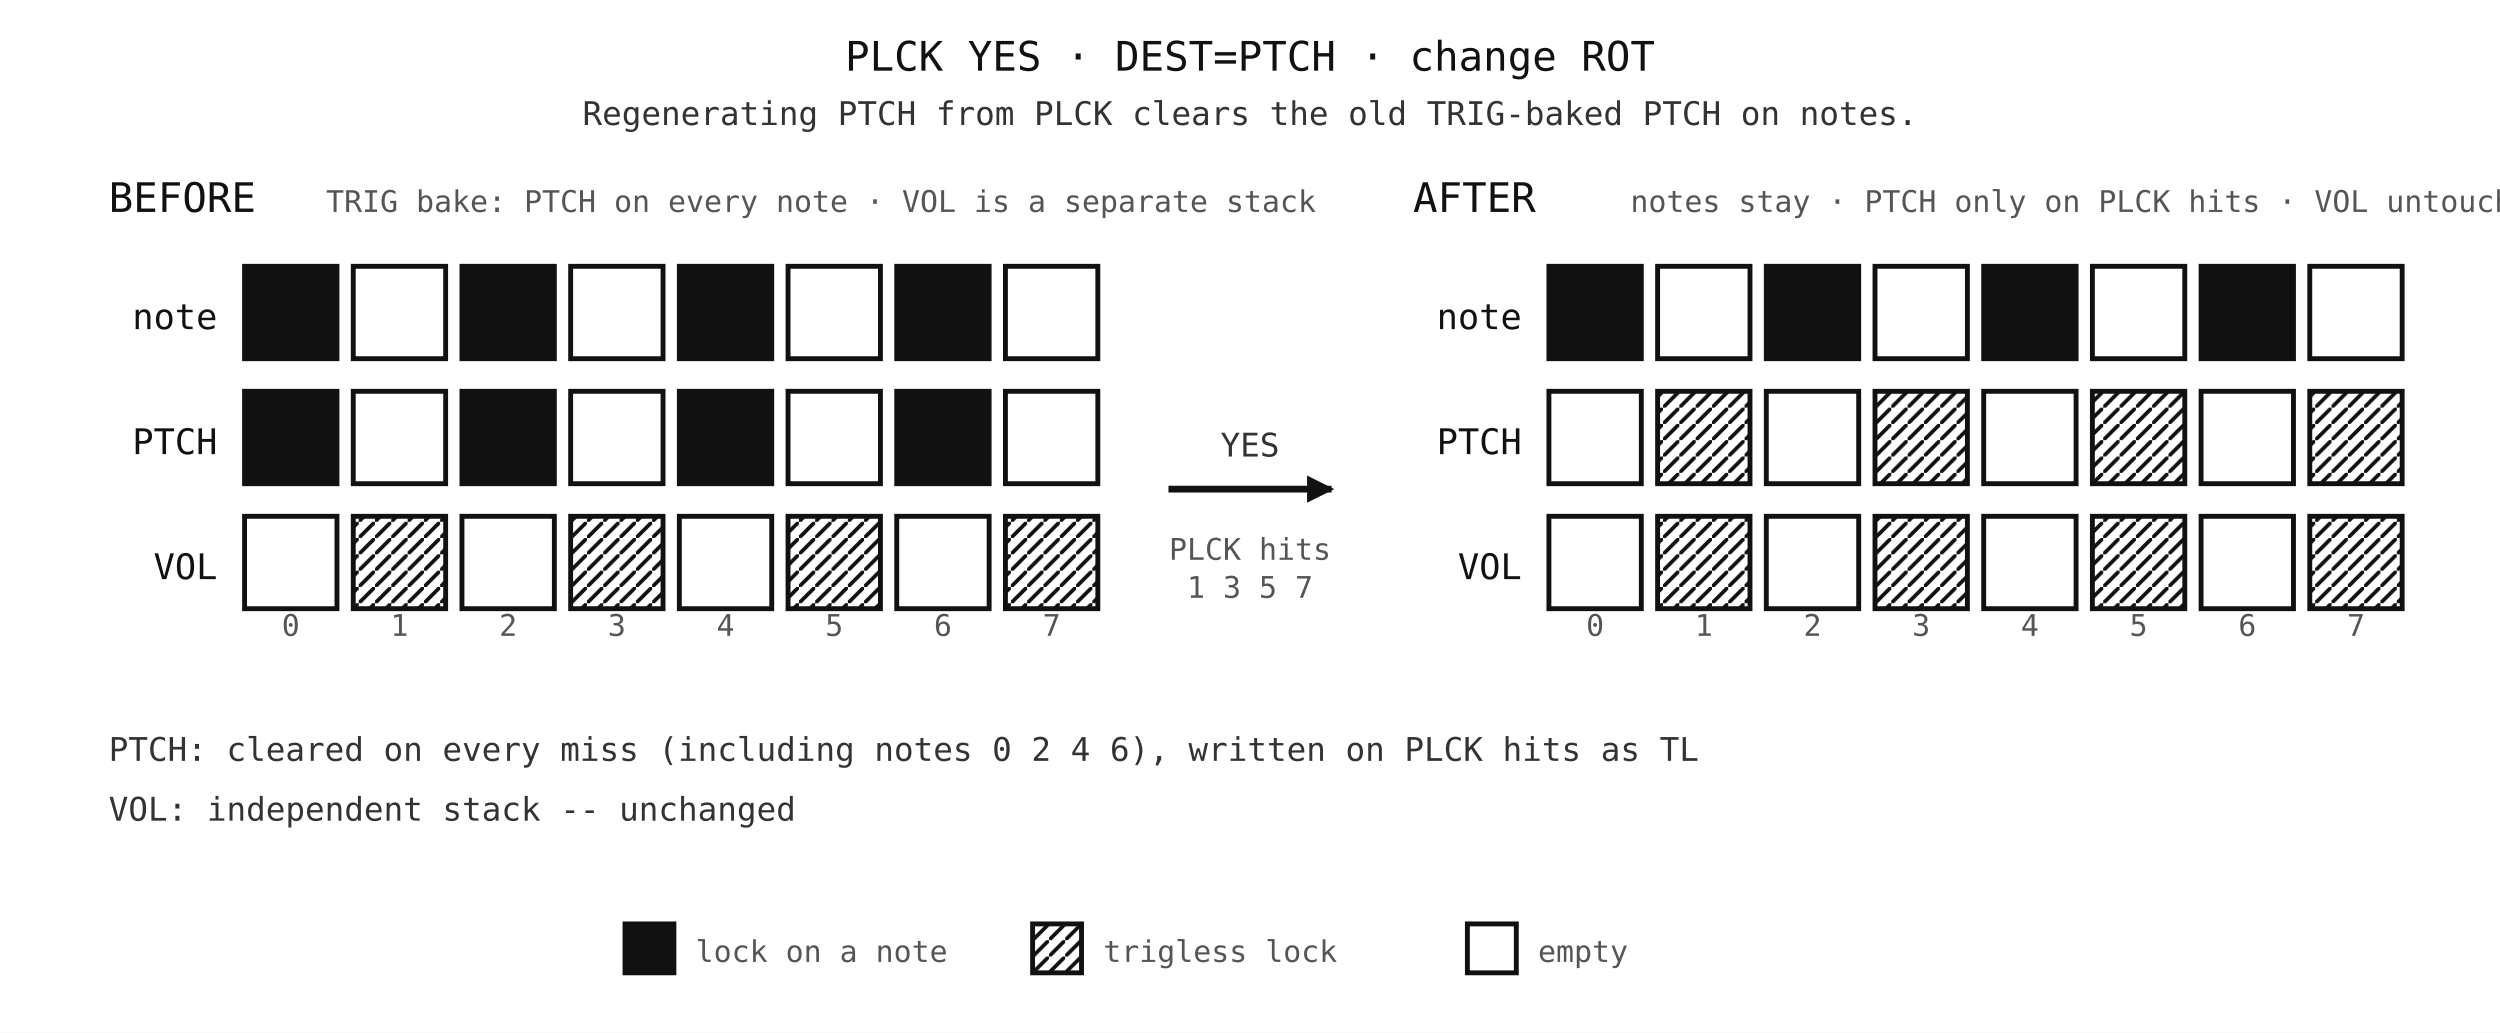
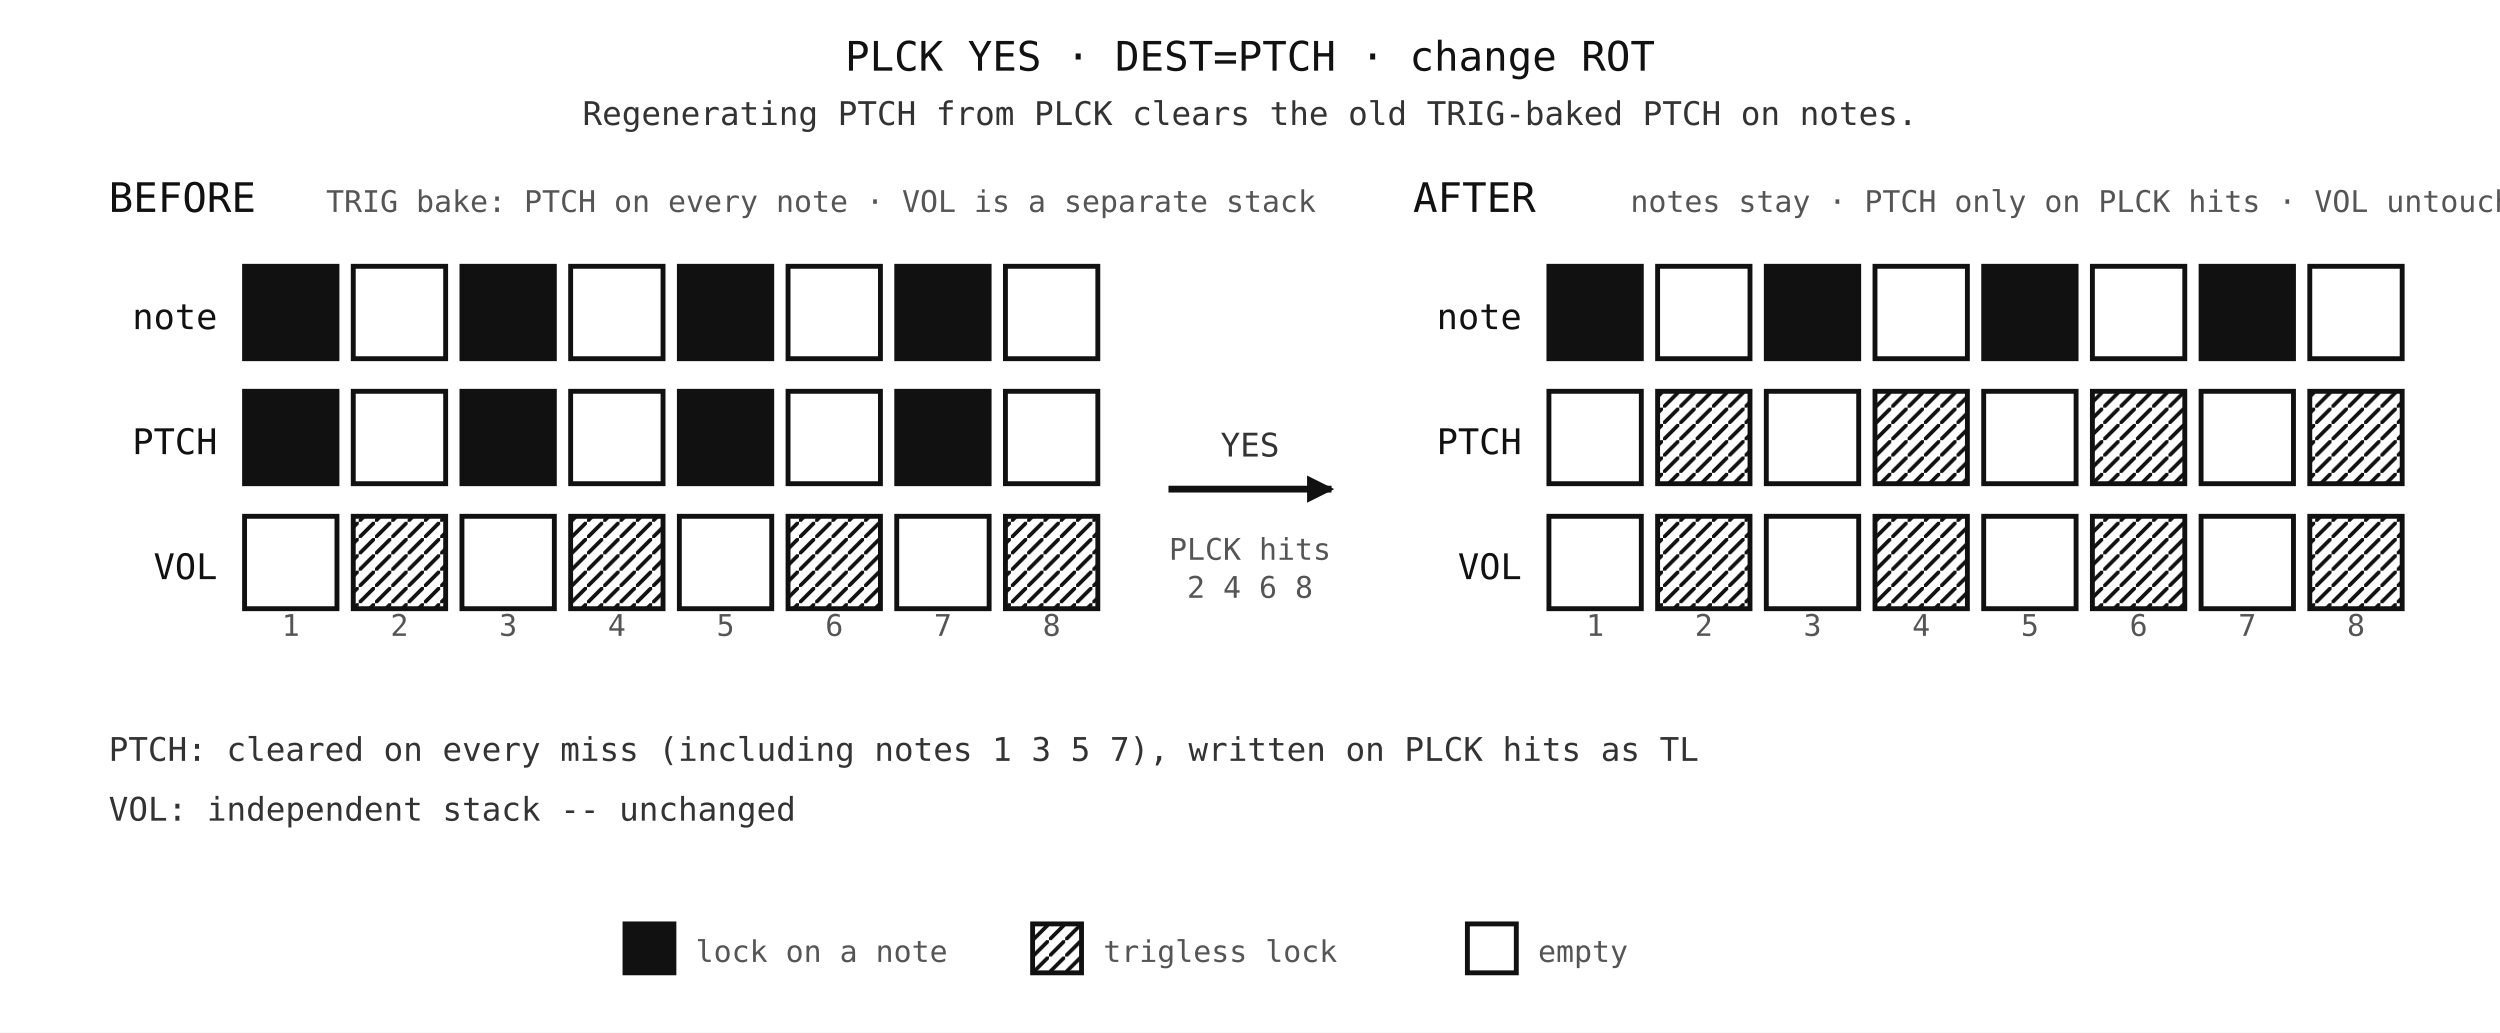
<svg xmlns="http://www.w3.org/2000/svg" viewBox="0 0 920 380" role="img">
  <rect width="920" height="380" fill="#fff" />
  <defs>
    <pattern id="hatch" patternUnits="userSpaceOnUse" width="6" height="6">
      <path d="M0 6 L6 0" stroke="#111" stroke-width="1.4" />
    </pattern>
    <marker id="a" markerUnits="userSpaceOnUse" viewBox="0 0 10 10" refX="9" refY="5" markerWidth="10" markerHeight="10" orient="auto">
      <path d="M0 0 L10 5 L0 10 Z" fill="#111" />
    </marker>
  </defs>
  <style>
    .t { font: 15px ui-monospace, Menlo, Consolas, monospace; fill:#111; }
    .t-sm { font: 12px ui-monospace, Menlo, Consolas, monospace; fill:#333; }
    .t-xs { font: 11px ui-monospace, Menlo, Consolas, monospace; fill:#555; }
    .lab { font: 13px ui-monospace, Menlo, Consolas, monospace; fill:#111; }
-     .hdr { font: 14px ui-monospace, Menlo, Consolas, monospace; fill:#fff; }
    .arr { fill:none; stroke:#111; stroke-width:2.5; marker-end:url(#a); }
-     .box { fill:#fff; stroke:#111; stroke-width:2; }
-     .fillhdr { fill:#111; stroke:#111; stroke-width:2; }
  </style>
  <text class="t" x="460" y="26" text-anchor="middle">PLCK YES · DEST=PTCH · change ROT</text>
  <text class="t-sm" x="460" y="46" text-anchor="middle">Regenerating PTCH from PLCK clears the old TRIG-baked PTCH on notes.</text>
  <text class="t" x="40" y="78">BEFORE</text>
  <text class="t-xs" x="120" y="78">TRIG bake: PTCH on every note · VOL is a separate stack</text>
  <text class="lab" x="80" y="121.12" text-anchor="end">note</text>
  <rect x="90" y="98" width="34" height="34" fill="#111" stroke="#111" stroke-width="1.8" />
  <rect x="130" y="98" width="34" height="34" fill="#fff" stroke="#111" stroke-width="1.8" />
  <rect x="170" y="98" width="34" height="34" fill="#111" stroke="#111" stroke-width="1.8" />
  <rect x="210" y="98" width="34" height="34" fill="#fff" stroke="#111" stroke-width="1.8" />
  <rect x="250" y="98" width="34" height="34" fill="#111" stroke="#111" stroke-width="1.8" />
  <rect x="290" y="98" width="34" height="34" fill="#fff" stroke="#111" stroke-width="1.8" />
  <rect x="330" y="98" width="34" height="34" fill="#111" stroke="#111" stroke-width="1.8" />
  <rect x="370" y="98" width="34" height="34" fill="#fff" stroke="#111" stroke-width="1.8" />
  <text class="lab" x="80" y="167.12" text-anchor="end">PTCH</text>
  <rect x="90" y="144" width="34" height="34" fill="#111" stroke="#111" stroke-width="1.8" />
  <rect x="130" y="144" width="34" height="34" fill="#fff" stroke="#111" stroke-width="1.8" />
  <rect x="170" y="144" width="34" height="34" fill="#111" stroke="#111" stroke-width="1.8" />
  <rect x="210" y="144" width="34" height="34" fill="#fff" stroke="#111" stroke-width="1.8" />
  <rect x="250" y="144" width="34" height="34" fill="#111" stroke="#111" stroke-width="1.8" />
  <rect x="290" y="144" width="34" height="34" fill="#fff" stroke="#111" stroke-width="1.8" />
  <rect x="330" y="144" width="34" height="34" fill="#111" stroke="#111" stroke-width="1.8" />
  <rect x="370" y="144" width="34" height="34" fill="#fff" stroke="#111" stroke-width="1.8" />
  <text class="lab" x="80" y="213.12" text-anchor="end">VOL</text>
  <rect x="90" y="190" width="34" height="34" fill="#fff" stroke="#111" stroke-width="1.8" />
  <rect x="130" y="190" width="34" height="34" fill="url(#hatch)" stroke="#111" stroke-width="1.8" />
  <rect x="170" y="190" width="34" height="34" fill="#fff" stroke="#111" stroke-width="1.8" />
  <rect x="210" y="190" width="34" height="34" fill="url(#hatch)" stroke="#111" stroke-width="1.8" />
  <rect x="250" y="190" width="34" height="34" fill="#fff" stroke="#111" stroke-width="1.8" />
  <rect x="290" y="190" width="34" height="34" fill="url(#hatch)" stroke="#111" stroke-width="1.8" />
  <rect x="330" y="190" width="34" height="34" fill="#fff" stroke="#111" stroke-width="1.8" />
  <rect x="370" y="190" width="34" height="34" fill="url(#hatch)" stroke="#111" stroke-width="1.8" />
-   <text class="t-xs" x="107.0" y="234" text-anchor="middle">0</text>
-   <text class="t-xs" x="147.0" y="234" text-anchor="middle">1</text>
-   <text class="t-xs" x="187.0" y="234" text-anchor="middle">2</text>
-   <text class="t-xs" x="227.0" y="234" text-anchor="middle">3</text>
-   <text class="t-xs" x="267.0" y="234" text-anchor="middle">4</text>
-   <text class="t-xs" x="307.0" y="234" text-anchor="middle">5</text>
-   <text class="t-xs" x="347.0" y="234" text-anchor="middle">6</text>
-   <text class="t-xs" x="387.0" y="234" text-anchor="middle">7</text>
+   <text class="t-xs" x="107.0" y="234" text-anchor="middle">1</text>
+   <text class="t-xs" x="147.0" y="234" text-anchor="middle">2</text>
+   <text class="t-xs" x="187.0" y="234" text-anchor="middle">3</text>
+   <text class="t-xs" x="227.0" y="234" text-anchor="middle">4</text>
+   <text class="t-xs" x="267.0" y="234" text-anchor="middle">5</text>
+   <text class="t-xs" x="307.0" y="234" text-anchor="middle">6</text>
+   <text class="t-xs" x="347.0" y="234" text-anchor="middle">7</text>
+   <text class="t-xs" x="387.0" y="234" text-anchor="middle">8</text>
  <line class="arr" x1="430" y1="180" x2="490" y2="180" />
  <text class="t-sm" x="460" y="168" text-anchor="middle">YES</text>
  <text class="t-xs" x="460" y="206" text-anchor="middle">PLCK hits</text>
-   <text class="t-xs" x="460" y="220" text-anchor="middle">1 3 5 7</text>
+   <text class="t-xs" x="460" y="220" text-anchor="middle">2 4 6 8</text>
  <text class="t" x="520" y="78">AFTER</text>
  <text class="t-xs" x="600" y="78">notes stay · PTCH only on PLCK hits · VOL untouched</text>
  <text class="lab" x="560" y="121.12" text-anchor="end">note</text>
  <rect x="570" y="98" width="34" height="34" fill="#111" stroke="#111" stroke-width="1.8" />
  <rect x="610" y="98" width="34" height="34" fill="#fff" stroke="#111" stroke-width="1.8" />
  <rect x="650" y="98" width="34" height="34" fill="#111" stroke="#111" stroke-width="1.8" />
  <rect x="690" y="98" width="34" height="34" fill="#fff" stroke="#111" stroke-width="1.8" />
  <rect x="730" y="98" width="34" height="34" fill="#111" stroke="#111" stroke-width="1.8" />
  <rect x="770" y="98" width="34" height="34" fill="#fff" stroke="#111" stroke-width="1.8" />
  <rect x="810" y="98" width="34" height="34" fill="#111" stroke="#111" stroke-width="1.8" />
  <rect x="850" y="98" width="34" height="34" fill="#fff" stroke="#111" stroke-width="1.8" />
  <text class="lab" x="560" y="167.12" text-anchor="end">PTCH</text>
  <rect x="570" y="144" width="34" height="34" fill="#fff" stroke="#111" stroke-width="1.8" />
  <rect x="610" y="144" width="34" height="34" fill="url(#hatch)" stroke="#111" stroke-width="1.8" />
  <rect x="650" y="144" width="34" height="34" fill="#fff" stroke="#111" stroke-width="1.8" />
  <rect x="690" y="144" width="34" height="34" fill="url(#hatch)" stroke="#111" stroke-width="1.8" />
  <rect x="730" y="144" width="34" height="34" fill="#fff" stroke="#111" stroke-width="1.8" />
  <rect x="770" y="144" width="34" height="34" fill="url(#hatch)" stroke="#111" stroke-width="1.8" />
  <rect x="810" y="144" width="34" height="34" fill="#fff" stroke="#111" stroke-width="1.8" />
  <rect x="850" y="144" width="34" height="34" fill="url(#hatch)" stroke="#111" stroke-width="1.8" />
  <text class="lab" x="560" y="213.12" text-anchor="end">VOL</text>
  <rect x="570" y="190" width="34" height="34" fill="#fff" stroke="#111" stroke-width="1.8" />
  <rect x="610" y="190" width="34" height="34" fill="url(#hatch)" stroke="#111" stroke-width="1.8" />
  <rect x="650" y="190" width="34" height="34" fill="#fff" stroke="#111" stroke-width="1.8" />
  <rect x="690" y="190" width="34" height="34" fill="url(#hatch)" stroke="#111" stroke-width="1.8" />
  <rect x="730" y="190" width="34" height="34" fill="#fff" stroke="#111" stroke-width="1.8" />
  <rect x="770" y="190" width="34" height="34" fill="url(#hatch)" stroke="#111" stroke-width="1.8" />
  <rect x="810" y="190" width="34" height="34" fill="#fff" stroke="#111" stroke-width="1.8" />
  <rect x="850" y="190" width="34" height="34" fill="url(#hatch)" stroke="#111" stroke-width="1.8" />
-   <text class="t-xs" x="587.0" y="234" text-anchor="middle">0</text>
-   <text class="t-xs" x="627.0" y="234" text-anchor="middle">1</text>
-   <text class="t-xs" x="667.0" y="234" text-anchor="middle">2</text>
-   <text class="t-xs" x="707.0" y="234" text-anchor="middle">3</text>
-   <text class="t-xs" x="747.0" y="234" text-anchor="middle">4</text>
-   <text class="t-xs" x="787.0" y="234" text-anchor="middle">5</text>
-   <text class="t-xs" x="827.0" y="234" text-anchor="middle">6</text>
-   <text class="t-xs" x="867.0" y="234" text-anchor="middle">7</text>
-   <text class="t-sm" x="40" y="280">PTCH: cleared on every miss (including notes 0 2 4 6), written on PLCK hits as TL</text>
+   <text class="t-xs" x="587.0" y="234" text-anchor="middle">1</text>
+   <text class="t-xs" x="627.0" y="234" text-anchor="middle">2</text>
+   <text class="t-xs" x="667.0" y="234" text-anchor="middle">3</text>
+   <text class="t-xs" x="707.0" y="234" text-anchor="middle">4</text>
+   <text class="t-xs" x="747.0" y="234" text-anchor="middle">5</text>
+   <text class="t-xs" x="787.0" y="234" text-anchor="middle">6</text>
+   <text class="t-xs" x="827.0" y="234" text-anchor="middle">7</text>
+   <text class="t-xs" x="867.0" y="234" text-anchor="middle">8</text>
+   <text class="t-sm" x="40" y="280">PTCH: cleared on every miss (including notes 1 3 5 7), written on PLCK hits as TL</text>
  <text class="t-sm" x="40" y="302">VOL: independent stack -- unchanged</text>
  <g transform="translate(230,340)">
    <rect x="0" y="0" width="18" height="18" fill="#111" stroke="#111" stroke-width="1.8" />
    <text class="t-xs" x="26" y="14">lock on a note</text>
    <rect x="150" y="0" width="18" height="18" fill="url(#hatch)" stroke="#111" stroke-width="1.8" />
    <text class="t-xs" x="176" y="14">trigless lock</text>
    <rect x="310" y="0" width="18" height="18" fill="#fff" stroke="#111" stroke-width="1.8" />
    <text class="t-xs" x="336" y="14">empty</text>
  </g>
</svg>
